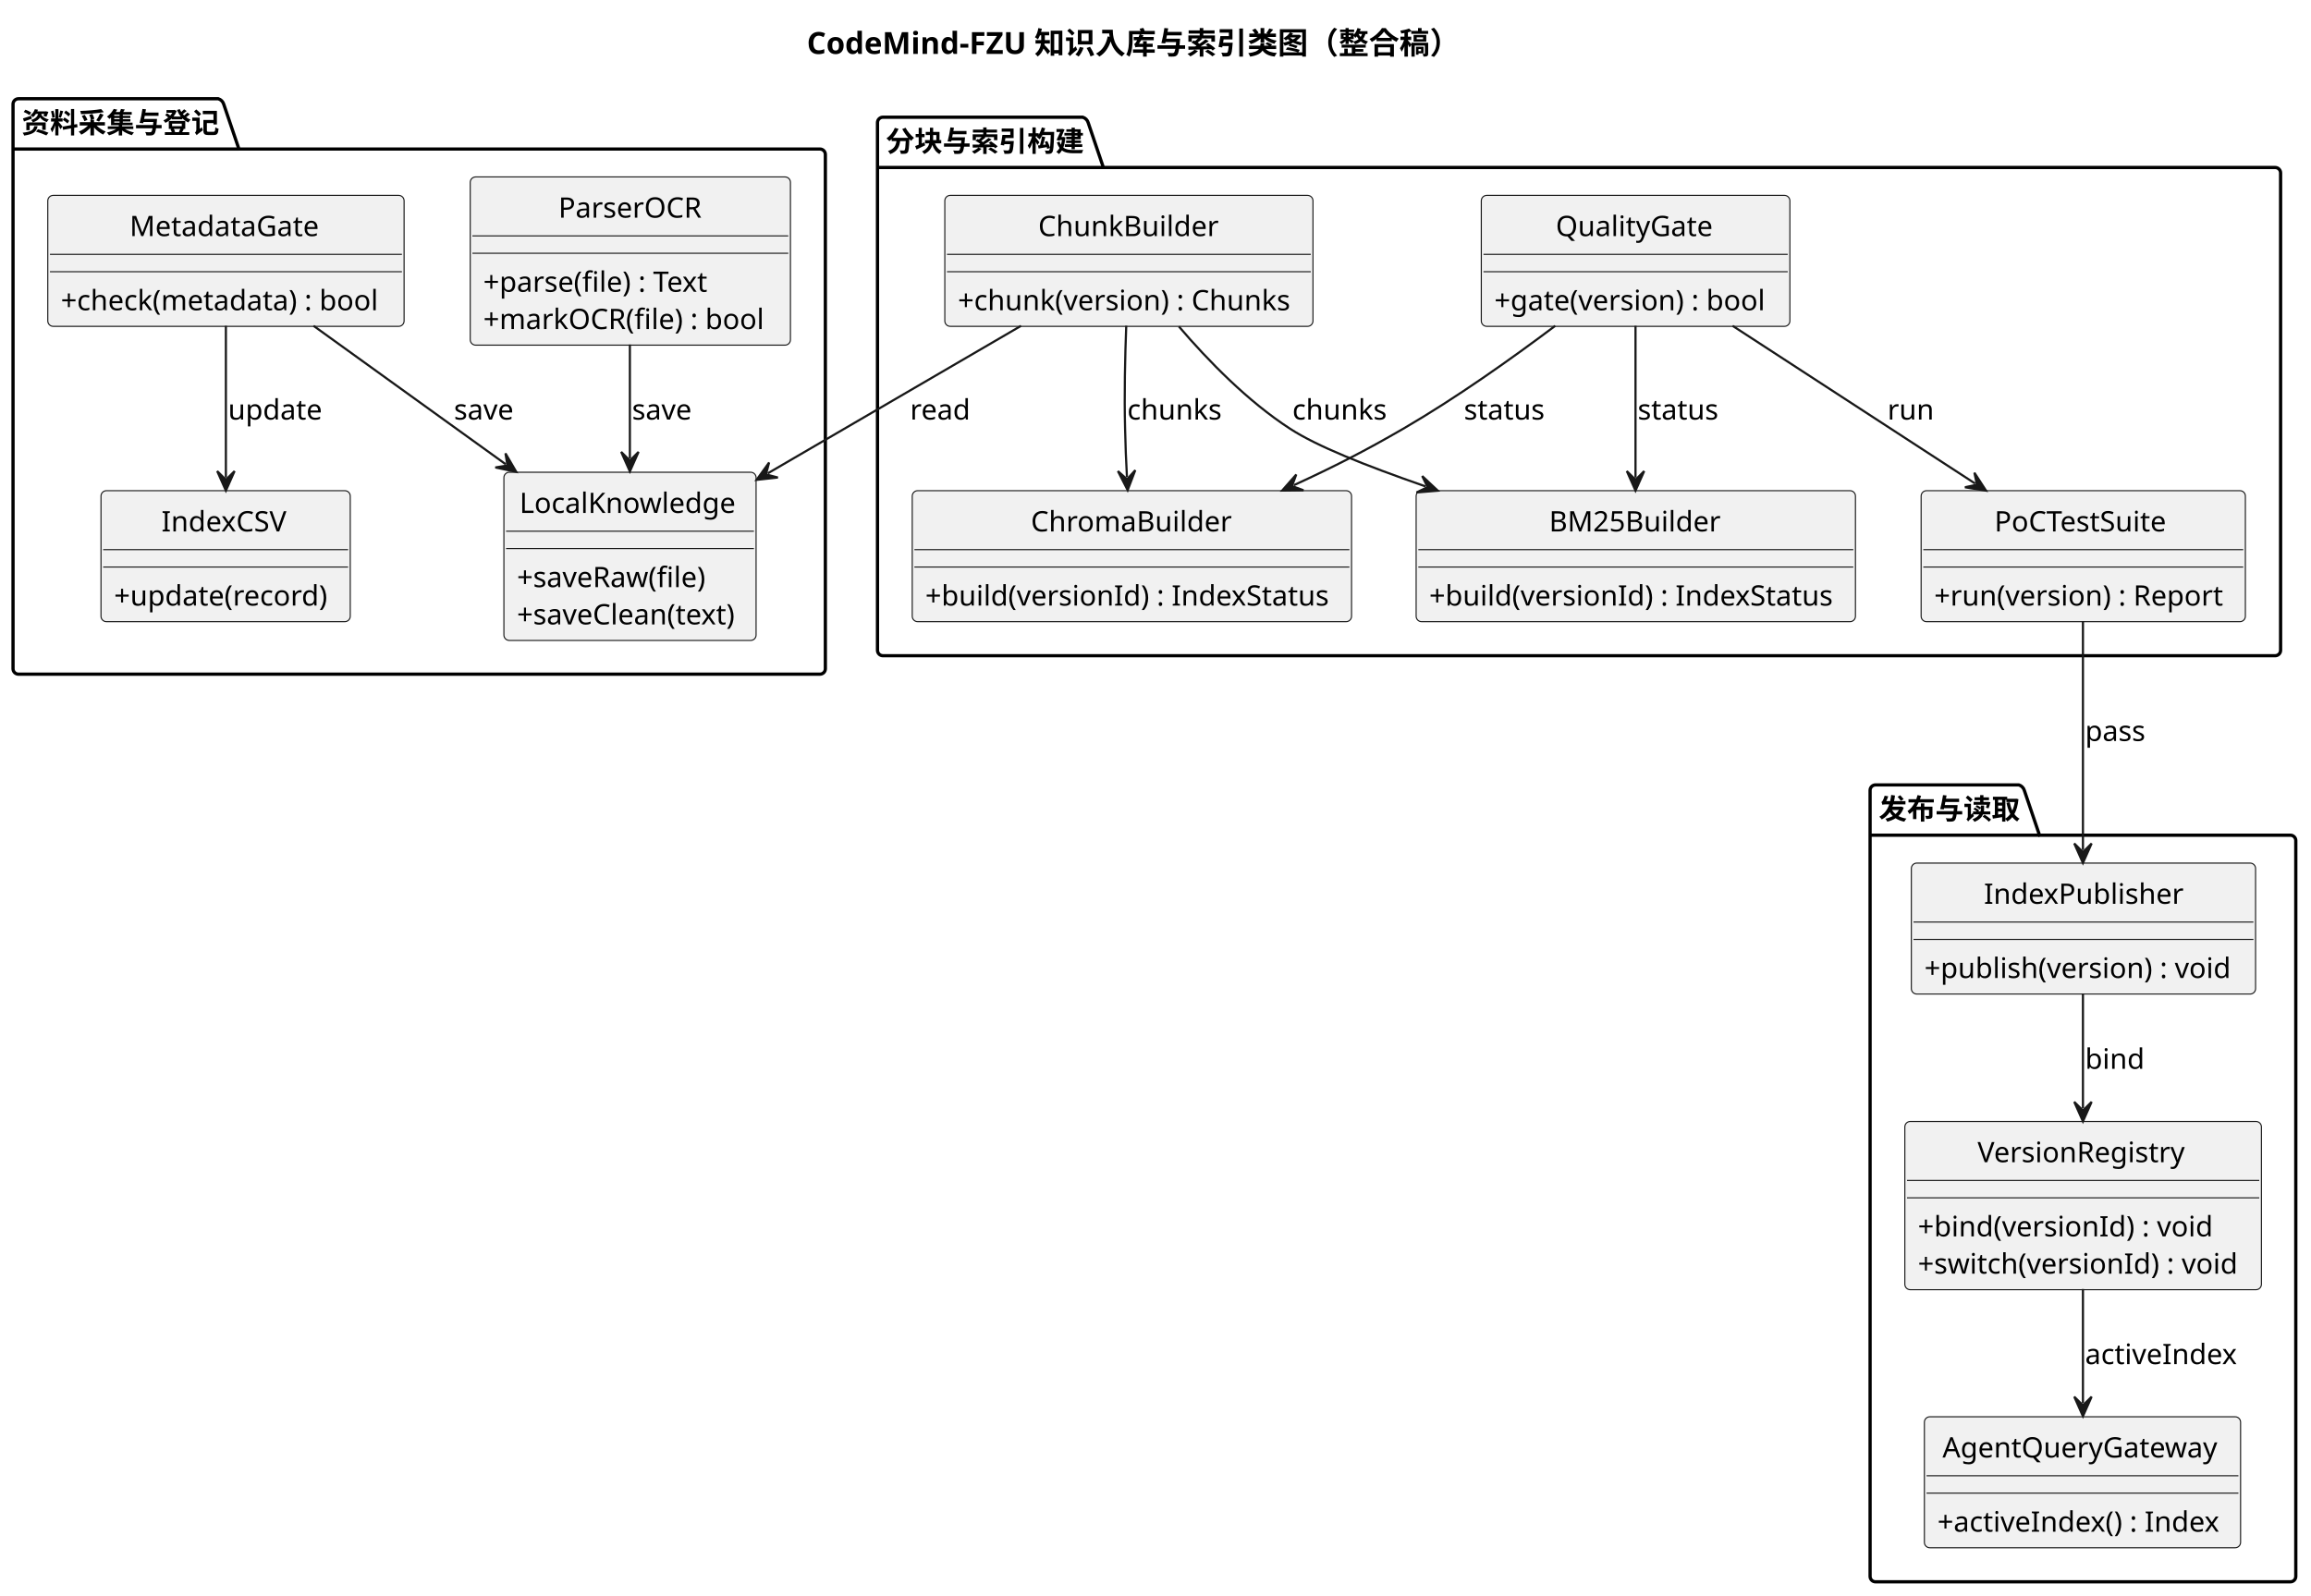
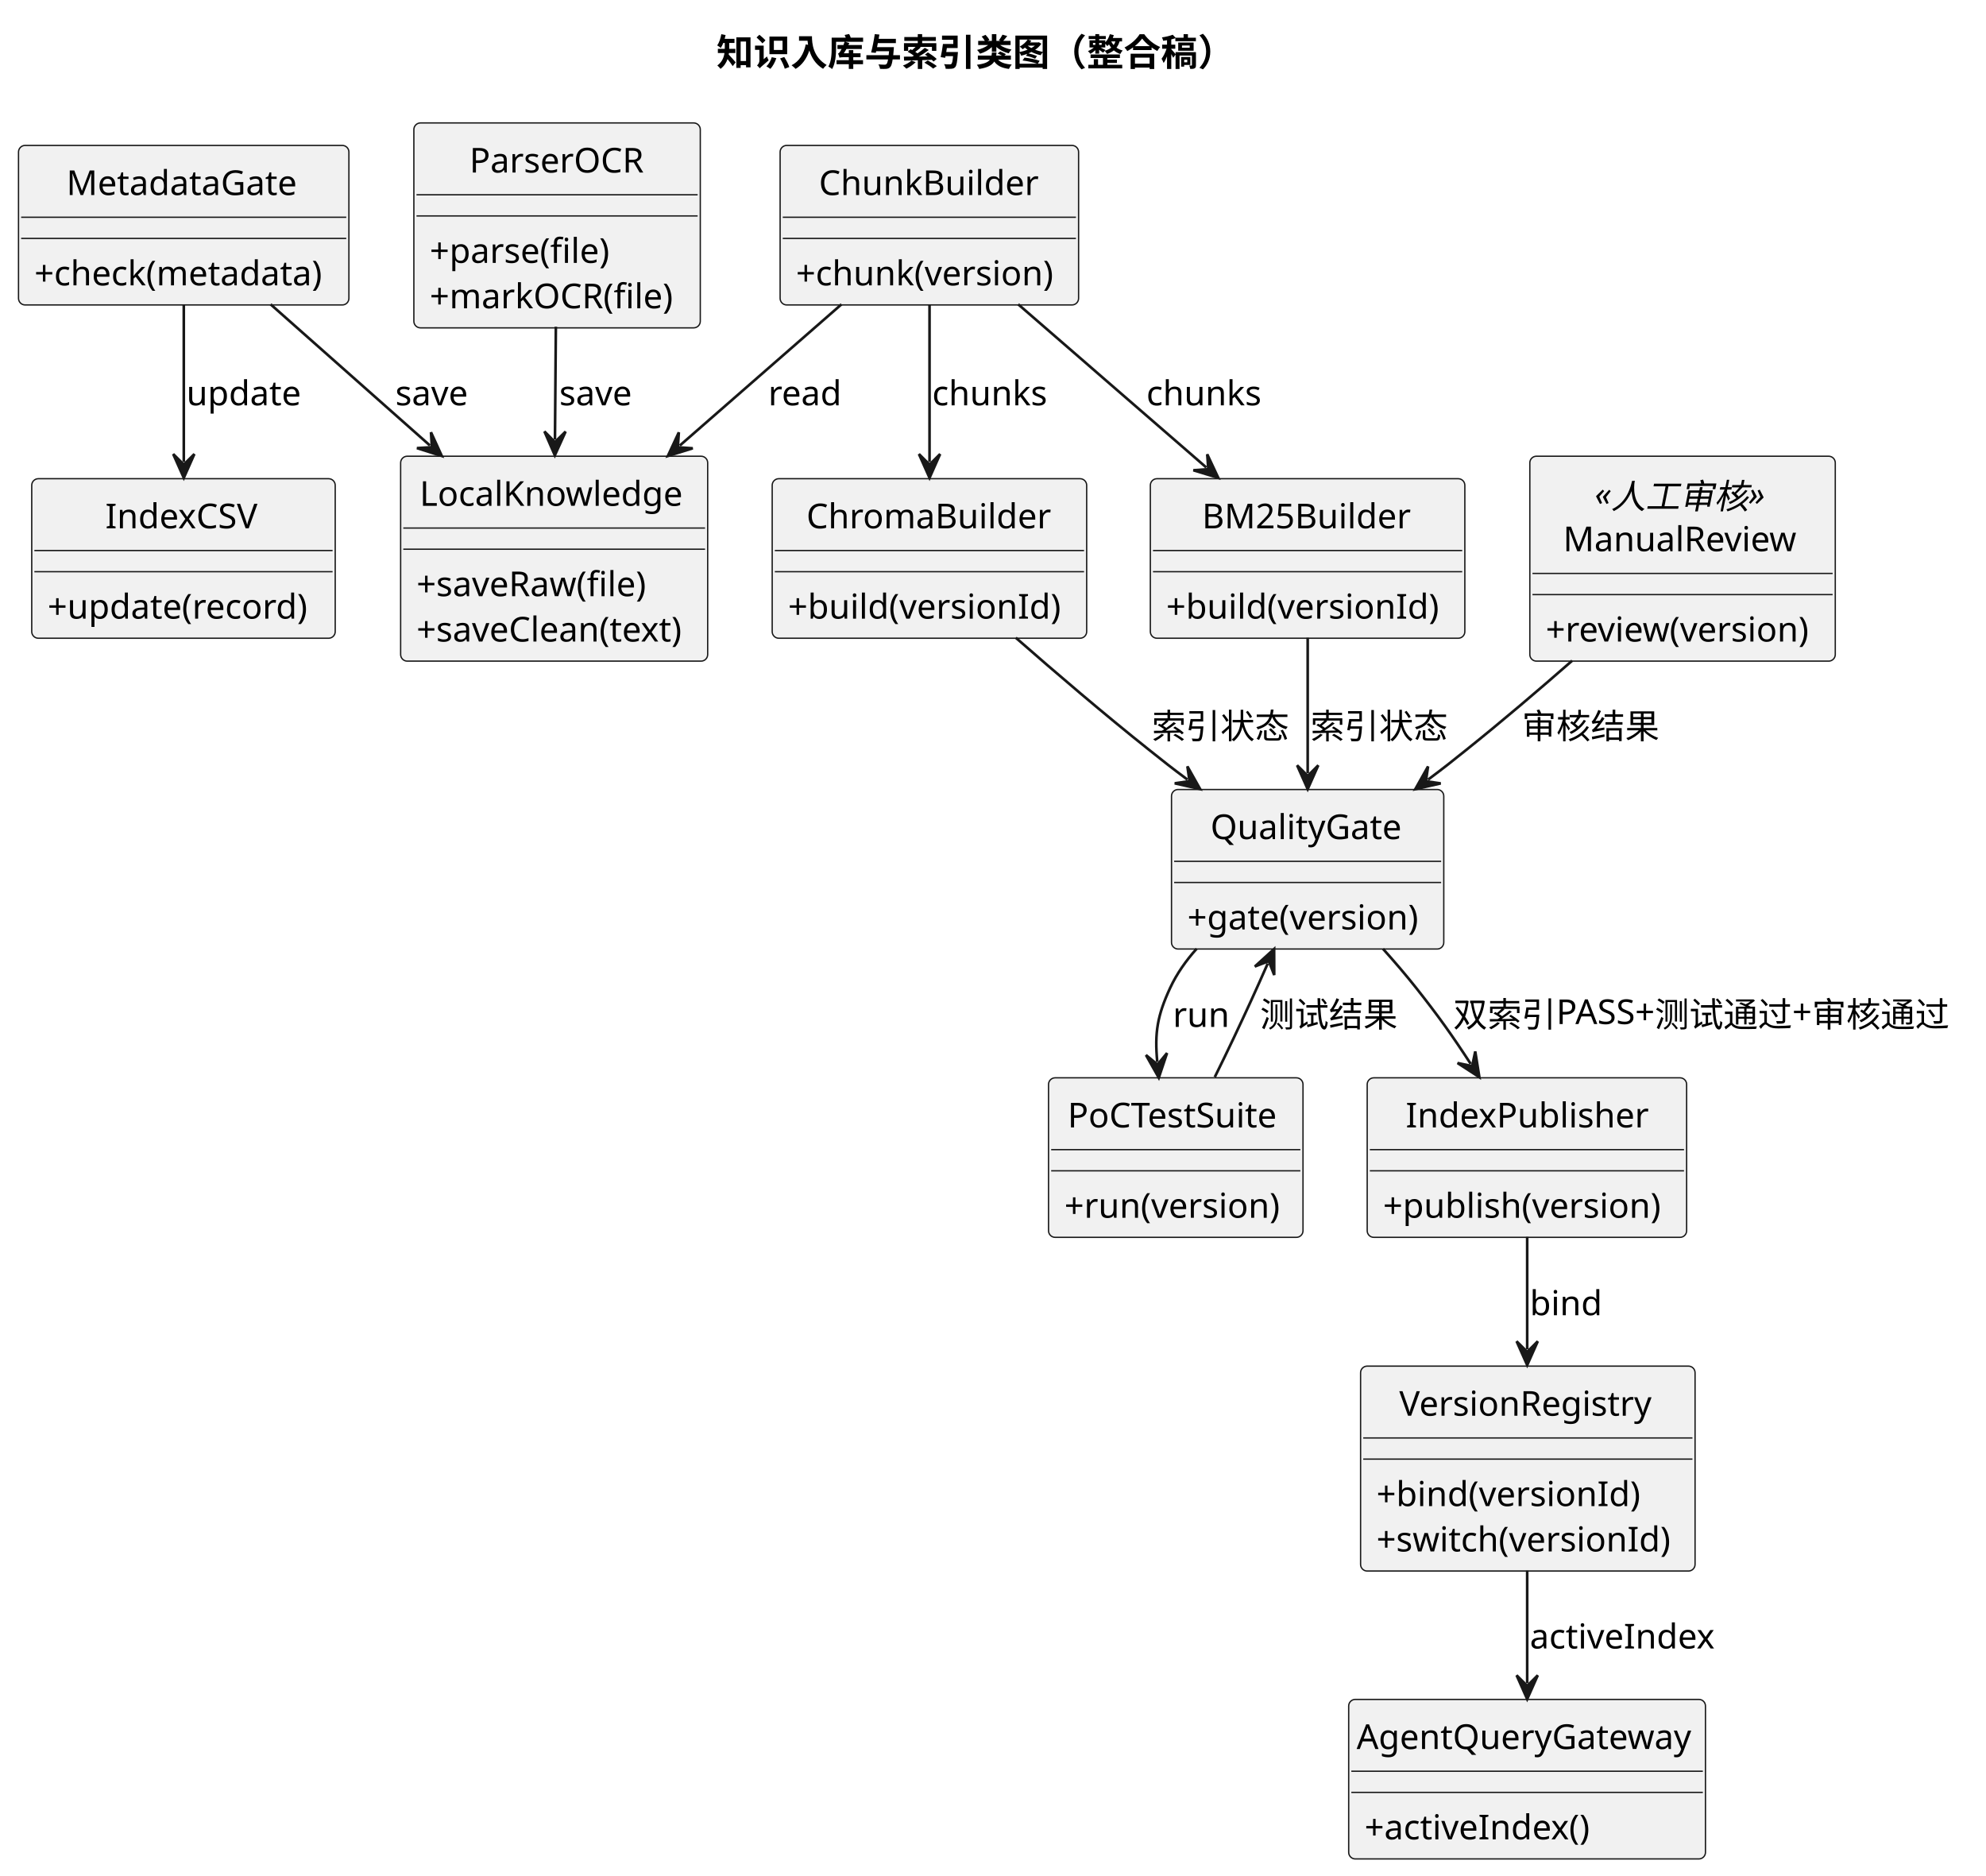
- <svg xmlns="http://www.w3.org/2000/svg" contentStyleType="text/css" height="735px" preserveAspectRatio="none" style="width:1064px;height:735px;background:#FFFFFF;" version="1.1" viewBox="0 0 1064 735" width="1064px" zoomAndPan="magnify">
+ <svg xmlns="http://www.w3.org/2000/svg" contentStyleType="text/css" height="709px" preserveAspectRatio="none" style="width:751px;height:709px;background:#FFFFFF;" version="1.1" viewBox="0 0 751 709" width="751px" zoomAndPan="magnify">
  <defs />
  <g>
-     <text fill="#000000" font-family="Microsoft YaHei" font-size="14" font-weight="bold" lengthAdjust="spacing" textLength="307.063" x="371.468" y="24.814">CodeMind-FZU 知识入库与索引类图（整合稿）</text>
-     <g id="cluster_资料采集与登记">
-       <path d="M8.5,45.477 L100.5,45.477 A3.75,3.75 0 0 1 103,47.977 L110,68.635 L377.5,68.635 A2.5,2.5 0 0 1 380,71.135 L380,307.978 A2.5,2.5 0 0 1 377.5,310.478 L8.5,310.478 A2.5,2.5 0 0 1 6,307.978 L6,47.977 A2.5,2.5 0 0 1 8.5,45.477 " fill="none" style="stroke:#000000;stroke-width:1.5;" />
-       <line style="stroke:#000000;stroke-width:1.5;" x1="6" x2="110" y1="68.635" y2="68.635" />
-       <text fill="#000000" font-family="Microsoft YaHei" font-size="13" font-weight="bold" lengthAdjust="spacing" textLength="91" x="10" y="61.233">资料采集与登记</text>
-     </g>
-     <g id="cluster_分块与索引构建">
-       <path d="M406.5,53.977 L498.5,53.977 A3.75,3.75 0 0 1 501,56.477 L508,77.135 L1047.5,77.135 A2.5,2.5 0 0 1 1050,79.635 L1050,299.478 A2.5,2.5 0 0 1 1047.5,301.978 L406.5,301.978 A2.5,2.5 0 0 1 404,299.478 L404,56.477 A2.5,2.5 0 0 1 406.5,53.977 " fill="none" style="stroke:#000000;stroke-width:1.5;" />
-       <line style="stroke:#000000;stroke-width:1.5;" x1="404" x2="508" y1="77.135" y2="77.135" />
-       <text fill="#000000" font-family="Microsoft YaHei" font-size="13" font-weight="bold" lengthAdjust="spacing" textLength="91" x="408" y="69.733">分块与索引构建</text>
-     </g>
-     <g id="cluster_发布与读取">
-       <path d="M863.5,361.478 L929.5,361.478 A3.75,3.75 0 0 1 932,363.978 L939,384.635 L1054.5,384.635 A2.5,2.5 0 0 1 1057,387.135 L1057,725.977 A2.5,2.5 0 0 1 1054.5,728.477 L863.5,728.477 A2.5,2.5 0 0 1 861,725.977 L861,363.978 A2.5,2.5 0 0 1 863.5,361.478 " fill="none" style="stroke:#000000;stroke-width:1.5;" />
-       <line style="stroke:#000000;stroke-width:1.5;" x1="861" x2="939" y1="384.635" y2="384.635" />
-       <text fill="#000000" font-family="Microsoft YaHei" font-size="13" font-weight="bold" lengthAdjust="spacing" textLength="65" x="865" y="377.233">发布与读取</text>
-     </g>
+     <text fill="#000000" font-family="Microsoft YaHei" font-size="14" font-weight="bold" lengthAdjust="spacing" textLength="196" x="270.945" y="24.814">知识入库与索引类图（整合稿）</text>
    <g id="elem_MetadataGate">
-       <rect codeLine="10" fill="#F1F1F1" height="60.315" id="MetadataGate" rx="2.5" ry="2.5" style="stroke:#181818;stroke-width:0.5;" width="164.052" x="22" y="89.978" />
-       <text fill="#000000" font-family="Microsoft YaHei" font-size="13" lengthAdjust="spacing" textLength="88.709" x="59.672" y="108.733">MetadataGate</text>
-       <line style="stroke:#181818;stroke-width:0.5;" x1="23" x2="185.052" y1="117.135" y2="117.135" />
-       <line style="stroke:#181818;stroke-width:0.5;" x1="23" x2="185.052" y1="125.135" y2="125.135" />
-       <text fill="#000000" font-family="Microsoft YaHei" font-size="13" lengthAdjust="spacing" textLength="152.052" x="28" y="142.891">+check(metadata) : bool</text>
+       <rect codeLine="9" fill="#F1F1F1" height="60.315" id="MetadataGate" rx="2.5" ry="2.5" style="stroke:#181818;stroke-width:0.5;" width="124.938" x="7" y="54.977" />
+       <text fill="#000000" font-family="Microsoft YaHei" font-size="13" lengthAdjust="spacing" textLength="88.709" x="25.114" y="73.733">MetadataGate</text>
+       <line style="stroke:#181818;stroke-width:0.5;" x1="8" x2="130.938" y1="82.135" y2="82.135" />
+       <line style="stroke:#181818;stroke-width:0.5;" x1="8" x2="130.938" y1="90.135" y2="90.135" />
+       <text fill="#000000" font-family="Microsoft YaHei" font-size="13" lengthAdjust="spacing" textLength="112.938" x="13" y="107.891">+check(metadata)</text>
    </g>
    <g id="elem_ParserOCR">
-       <rect codeLine="13" fill="#F1F1F1" height="77.473" id="ParserOCR" rx="2.5" ry="2.5" style="stroke:#181818;stroke-width:0.5;" width="147.427" x="216.5" y="81.478" />
-       <text fill="#000000" font-family="Microsoft YaHei" font-size="13" lengthAdjust="spacing" textLength="66.238" x="257.095" y="100.233">ParserOCR</text>
-       <line style="stroke:#181818;stroke-width:0.5;" x1="217.5" x2="362.927" y1="108.635" y2="108.635" />
-       <line style="stroke:#181818;stroke-width:0.5;" x1="217.5" x2="362.927" y1="116.635" y2="116.635" />
-       <text fill="#000000" font-family="Microsoft YaHei" font-size="13" lengthAdjust="spacing" textLength="108.056" x="222.5" y="134.391">+parse(file) : Text</text>
-       <text fill="#000000" font-family="Microsoft YaHei" font-size="13" lengthAdjust="spacing" textLength="135.427" x="222.5" y="151.548">+markOCR(file) : bool</text>
+       <rect codeLine="12" fill="#F1F1F1" height="77.473" id="ParserOCR" rx="2.5" ry="2.5" style="stroke:#181818;stroke-width:0.5;" width="108.313" x="156.5" y="46.477" />
+       <text fill="#000000" font-family="Microsoft YaHei" font-size="13" lengthAdjust="spacing" textLength="66.238" x="177.538" y="65.233">ParserOCR</text>
+       <line style="stroke:#181818;stroke-width:0.5;" x1="157.5" x2="263.813" y1="73.635" y2="73.635" />
+       <line style="stroke:#181818;stroke-width:0.5;" x1="157.5" x2="263.813" y1="81.635" y2="81.635" />
+       <text fill="#000000" font-family="Microsoft YaHei" font-size="13" lengthAdjust="spacing" textLength="70.973" x="162.5" y="99.391">+parse(file)</text>
+       <text fill="#000000" font-family="Microsoft YaHei" font-size="13" lengthAdjust="spacing" textLength="96.313" x="162.5" y="116.548">+markOCR(file)</text>
    </g>
    <g id="elem_LocalKnowledge">
-       <rect codeLine="17" fill="#F1F1F1" height="77.473" id="LocalKnowledge" rx="2.5" ry="2.5" style="stroke:#181818;stroke-width:0.5;" width="116.108" x="232" y="217.477" />
-       <text fill="#000000" font-family="Microsoft YaHei" font-size="13" lengthAdjust="spacing" textLength="101.734" x="239.187" y="236.233">LocalKnowledge</text>
-       <line style="stroke:#181818;stroke-width:0.5;" x1="233" x2="347.108" y1="244.635" y2="244.635" />
-       <line style="stroke:#181818;stroke-width:0.5;" x1="233" x2="347.108" y1="252.635" y2="252.635" />
-       <text fill="#000000" font-family="Microsoft YaHei" font-size="13" lengthAdjust="spacing" textLength="90.467" x="238" y="270.391">+saveRaw(file)</text>
-       <text fill="#000000" font-family="Microsoft YaHei" font-size="13" lengthAdjust="spacing" textLength="104.108" x="238" y="287.548">+saveClean(text)</text>
+       <rect codeLine="16" fill="#F1F1F1" height="77.473" id="LocalKnowledge" rx="2.5" ry="2.5" style="stroke:#181818;stroke-width:0.5;" width="116.108" x="151.5" y="172.477" />
+       <text fill="#000000" font-family="Microsoft YaHei" font-size="13" lengthAdjust="spacing" textLength="101.734" x="158.687" y="191.233">LocalKnowledge</text>
+       <line style="stroke:#181818;stroke-width:0.5;" x1="152.5" x2="266.608" y1="199.635" y2="199.635" />
+       <line style="stroke:#181818;stroke-width:0.5;" x1="152.5" x2="266.608" y1="207.635" y2="207.635" />
+       <text fill="#000000" font-family="Microsoft YaHei" font-size="13" lengthAdjust="spacing" textLength="90.467" x="157.5" y="225.391">+saveRaw(file)</text>
+       <text fill="#000000" font-family="Microsoft YaHei" font-size="13" lengthAdjust="spacing" textLength="104.108" x="157.5" y="242.548">+saveClean(text)</text>
    </g>
    <g id="elem_IndexCSV">
-       <rect codeLine="21" fill="#F1F1F1" height="60.315" id="IndexCSV" rx="2.5" ry="2.5" style="stroke:#181818;stroke-width:0.5;" width="114.762" x="46.5" y="225.977" />
-       <text fill="#000000" font-family="Microsoft YaHei" font-size="13" lengthAdjust="spacing" textLength="59.103" x="74.33" y="244.733">IndexCSV</text>
-       <line style="stroke:#181818;stroke-width:0.5;" x1="47.5" x2="160.262" y1="253.135" y2="253.135" />
-       <line style="stroke:#181818;stroke-width:0.5;" x1="47.5" x2="160.262" y1="261.135" y2="261.135" />
-       <text fill="#000000" font-family="Microsoft YaHei" font-size="13" lengthAdjust="spacing" textLength="102.762" x="52.5" y="278.891">+update(record)</text>
+       <rect codeLine="20" fill="#F1F1F1" height="60.315" id="IndexCSV" rx="2.5" ry="2.5" style="stroke:#181818;stroke-width:0.5;" width="114.762" x="12" y="180.977" />
+       <text fill="#000000" font-family="Microsoft YaHei" font-size="13" lengthAdjust="spacing" textLength="59.103" x="39.83" y="199.733">IndexCSV</text>
+       <line style="stroke:#181818;stroke-width:0.5;" x1="13" x2="125.762" y1="208.135" y2="208.135" />
+       <line style="stroke:#181818;stroke-width:0.5;" x1="13" x2="125.762" y1="216.135" y2="216.135" />
+       <text fill="#000000" font-family="Microsoft YaHei" font-size="13" lengthAdjust="spacing" textLength="102.762" x="18" y="233.891">+update(record)</text>
    </g>
    <g id="elem_ChunkBuilder">
-       <rect codeLine="27" fill="#F1F1F1" height="60.315" id="ChunkBuilder" rx="2.5" ry="2.5" style="stroke:#181818;stroke-width:0.5;" width="169.504" x="435" y="89.978" />
-       <text fill="#000000" font-family="Microsoft YaHei" font-size="13" lengthAdjust="spacing" textLength="83.541" x="477.981" y="108.733">ChunkBuilder</text>
-       <line style="stroke:#181818;stroke-width:0.5;" x1="436" x2="603.504" y1="117.135" y2="117.135" />
-       <line style="stroke:#181818;stroke-width:0.5;" x1="436" x2="603.504" y1="125.135" y2="125.135" />
-       <text fill="#000000" font-family="Microsoft YaHei" font-size="13" lengthAdjust="spacing" textLength="157.504" x="441" y="142.891">+chunk(version) : Chunks</text>
+       <rect codeLine="23" fill="#F1F1F1" height="60.315" id="ChunkBuilder" rx="2.5" ry="2.5" style="stroke:#181818;stroke-width:0.5;" width="112.864" x="295" y="54.977" />
+       <text fill="#000000" font-family="Microsoft YaHei" font-size="13" lengthAdjust="spacing" textLength="83.541" x="309.661" y="73.733">ChunkBuilder</text>
+       <line style="stroke:#181818;stroke-width:0.5;" x1="296" x2="406.864" y1="82.135" y2="82.135" />
+       <line style="stroke:#181818;stroke-width:0.5;" x1="296" x2="406.864" y1="90.135" y2="90.135" />
+       <text fill="#000000" font-family="Microsoft YaHei" font-size="13" lengthAdjust="spacing" textLength="100.864" x="301" y="107.891">+chunk(version)</text>
    </g>
    <g id="elem_ChromaBuilder">
-       <rect codeLine="30" fill="#F1F1F1" height="60.315" id="ChromaBuilder" rx="2.5" ry="2.5" style="stroke:#181818;stroke-width:0.5;" width="202.265" x="420" y="225.977" />
-       <text fill="#000000" font-family="Microsoft YaHei" font-size="13" lengthAdjust="spacing" textLength="93.038" x="474.613" y="244.733">ChromaBuilder</text>
-       <line style="stroke:#181818;stroke-width:0.5;" x1="421" x2="621.265" y1="253.135" y2="253.135" />
-       <line style="stroke:#181818;stroke-width:0.5;" x1="421" x2="621.265" y1="261.135" y2="261.135" />
-       <text fill="#000000" font-family="Microsoft YaHei" font-size="13" lengthAdjust="spacing" textLength="190.265" x="426" y="278.891">+build(versionId) : IndexStatus</text>
+       <rect codeLine="26" fill="#F1F1F1" height="60.315" id="ChromaBuilder" rx="2.5" ry="2.5" style="stroke:#181818;stroke-width:0.5;" width="118.926" x="292" y="180.977" />
+       <text fill="#000000" font-family="Microsoft YaHei" font-size="13" lengthAdjust="spacing" textLength="93.038" x="304.944" y="199.733">ChromaBuilder</text>
+       <line style="stroke:#181818;stroke-width:0.5;" x1="293" x2="409.926" y1="208.135" y2="208.135" />
+       <line style="stroke:#181818;stroke-width:0.5;" x1="293" x2="409.926" y1="216.135" y2="216.135" />
+       <text fill="#000000" font-family="Microsoft YaHei" font-size="13" lengthAdjust="spacing" textLength="106.926" x="298" y="233.891">+build(versionId)</text>
    </g>
    <g id="elem_BM25Builder">
-       <rect codeLine="33" fill="#F1F1F1" height="60.315" id="BM25Builder" rx="2.5" ry="2.5" style="stroke:#181818;stroke-width:0.5;" width="202.265" x="652" y="225.977" />
-       <text fill="#000000" font-family="Microsoft YaHei" font-size="13" lengthAdjust="spacing" textLength="79.847" x="713.209" y="244.733">BM25Builder</text>
-       <line style="stroke:#181818;stroke-width:0.5;" x1="653" x2="853.265" y1="253.135" y2="253.135" />
-       <line style="stroke:#181818;stroke-width:0.5;" x1="653" x2="853.265" y1="261.135" y2="261.135" />
-       <text fill="#000000" font-family="Microsoft YaHei" font-size="13" lengthAdjust="spacing" textLength="190.265" x="658" y="278.891">+build(versionId) : IndexStatus</text>
+       <rect codeLine="29" fill="#F1F1F1" height="60.315" id="BM25Builder" rx="2.5" ry="2.5" style="stroke:#181818;stroke-width:0.5;" width="118.926" x="435" y="180.977" />
+       <text fill="#000000" font-family="Microsoft YaHei" font-size="13" lengthAdjust="spacing" textLength="79.847" x="454.54" y="199.733">BM25Builder</text>
+       <line style="stroke:#181818;stroke-width:0.5;" x1="436" x2="552.926" y1="208.135" y2="208.135" />
+       <line style="stroke:#181818;stroke-width:0.5;" x1="436" x2="552.926" y1="216.135" y2="216.135" />
+       <text fill="#000000" font-family="Microsoft YaHei" font-size="13" lengthAdjust="spacing" textLength="106.926" x="441" y="233.891">+build(versionId)</text>
    </g>
    <g id="elem_QualityGate">
-       <rect codeLine="36" fill="#F1F1F1" height="60.315" id="QualityGate" rx="2.5" ry="2.5" style="stroke:#181818;stroke-width:0.5;" width="142.076" x="682" y="89.978" />
-       <text fill="#000000" font-family="Microsoft YaHei" font-size="13" lengthAdjust="spacing" textLength="73.506" x="716.285" y="108.733">QualityGate</text>
-       <line style="stroke:#181818;stroke-width:0.5;" x1="683" x2="823.076" y1="117.135" y2="117.135" />
-       <line style="stroke:#181818;stroke-width:0.5;" x1="683" x2="823.076" y1="125.135" y2="125.135" />
-       <text fill="#000000" font-family="Microsoft YaHei" font-size="13" lengthAdjust="spacing" textLength="130.076" x="688" y="142.891">+gate(version) : bool</text>
+       <rect codeLine="32" fill="#F1F1F1" height="60.315" id="QualityGate" rx="2.5" ry="2.5" style="stroke:#181818;stroke-width:0.5;" width="102.962" x="443" y="298.478" />
+       <text fill="#000000" font-family="Microsoft YaHei" font-size="13" lengthAdjust="spacing" textLength="73.506" x="457.728" y="317.233">QualityGate</text>
+       <line style="stroke:#181818;stroke-width:0.5;" x1="444" x2="544.962" y1="325.635" y2="325.635" />
+       <line style="stroke:#181818;stroke-width:0.5;" x1="444" x2="544.962" y1="333.635" y2="333.635" />
+       <text fill="#000000" font-family="Microsoft YaHei" font-size="13" lengthAdjust="spacing" textLength="90.962" x="449" y="351.391">+gate(version)</text>
    </g>
    <g id="elem_PoCTestSuite">
-       <rect codeLine="39" fill="#F1F1F1" height="60.315" id="PoCTestSuite" rx="2.5" ry="2.5" style="stroke:#181818;stroke-width:0.5;" width="149.287" x="884.5" y="225.977" />
-       <text fill="#000000" font-family="Microsoft YaHei" font-size="13" lengthAdjust="spacing" textLength="81.796" x="918.246" y="244.733">PoCTestSuite</text>
-       <line style="stroke:#181818;stroke-width:0.5;" x1="885.5" x2="1032.787" y1="253.135" y2="253.135" />
-       <line style="stroke:#181818;stroke-width:0.5;" x1="885.5" x2="1032.787" y1="261.135" y2="261.135" />
-       <text fill="#000000" font-family="Microsoft YaHei" font-size="13" lengthAdjust="spacing" textLength="137.287" x="890.5" y="278.891">+run(version) : Report</text>
+       <rect codeLine="35" fill="#F1F1F1" height="60.315" id="PoCTestSuite" rx="2.5" ry="2.5" style="stroke:#181818;stroke-width:0.5;" width="96.227" x="396.5" y="407.478" />
+       <text fill="#000000" font-family="Microsoft YaHei" font-size="13" lengthAdjust="spacing" textLength="81.796" x="403.716" y="426.233">PoCTestSuite</text>
+       <line style="stroke:#181818;stroke-width:0.5;" x1="397.5" x2="491.727" y1="434.635" y2="434.635" />
+       <line style="stroke:#181818;stroke-width:0.5;" x1="397.5" x2="491.727" y1="442.635" y2="442.635" />
+       <text fill="#000000" font-family="Microsoft YaHei" font-size="13" lengthAdjust="spacing" textLength="84.227" x="402.5" y="460.391">+run(version)</text>
+     </g>
+     <g id="elem_ManualReview">
+       <rect codeLine="38" fill="#F1F1F1" height="77.473" id="ManualReview" rx="2.5" ry="2.5" style="stroke:#181818;stroke-width:0.5;" width="115.505" x="578.5" y="172.477" />
+       <text fill="#000000" font-family="Microsoft YaHei" font-size="13" font-style="italic" lengthAdjust="spacing" textLength="66.447" x="603.029" y="191.233">«人工审核»</text>
+       <text fill="#000000" font-family="Microsoft YaHei" font-size="13" lengthAdjust="spacing" textLength="90.34" x="591.082" y="208.391">ManualReview</text>
+       <line style="stroke:#181818;stroke-width:0.5;" x1="579.5" x2="693.005" y1="216.793" y2="216.793" />
+       <line style="stroke:#181818;stroke-width:0.5;" x1="579.5" x2="693.005" y1="224.793" y2="224.793" />
+       <text fill="#000000" font-family="Microsoft YaHei" font-size="13" lengthAdjust="spacing" textLength="103.505" x="584.5" y="242.548">+review(version)</text>
    </g>
    <g id="elem_IndexPublisher">
-       <rect codeLine="45" fill="#F1F1F1" height="60.315" id="IndexPublisher" rx="2.5" ry="2.5" style="stroke:#181818;stroke-width:0.5;" width="158.485" x="880" y="397.478" />
-       <text fill="#000000" font-family="Microsoft YaHei" font-size="13" lengthAdjust="spacing" textLength="91.66" x="913.412" y="416.233">IndexPublisher</text>
-       <line style="stroke:#181818;stroke-width:0.5;" x1="881" x2="1037.485" y1="424.635" y2="424.635" />
-       <line style="stroke:#181818;stroke-width:0.5;" x1="881" x2="1037.485" y1="432.635" y2="432.635" />
-       <text fill="#000000" font-family="Microsoft YaHei" font-size="13" lengthAdjust="spacing" textLength="146.485" x="886" y="450.391">+publish(version) : void</text>
+       <rect codeLine="41" fill="#F1F1F1" height="60.315" id="IndexPublisher" rx="2.5" ry="2.5" style="stroke:#181818;stroke-width:0.5;" width="120.799" x="517" y="407.478" />
+       <text fill="#000000" font-family="Microsoft YaHei" font-size="13" lengthAdjust="spacing" textLength="91.66" x="531.569" y="426.233">IndexPublisher</text>
+       <line style="stroke:#181818;stroke-width:0.5;" x1="518" x2="636.799" y1="434.635" y2="434.635" />
+       <line style="stroke:#181818;stroke-width:0.5;" x1="518" x2="636.799" y1="442.635" y2="442.635" />
+       <text fill="#000000" font-family="Microsoft YaHei" font-size="13" lengthAdjust="spacing" textLength="108.799" x="523" y="460.391">+publish(version)</text>
    </g>
    <g id="elem_VersionRegistry">
-       <rect codeLine="48" fill="#F1F1F1" height="77.473" id="VersionRegistry" rx="2.5" ry="2.5" style="stroke:#181818;stroke-width:0.5;" width="164.172" x="877" y="516.477" />
-       <text fill="#000000" font-family="Microsoft YaHei" font-size="13" lengthAdjust="spacing" textLength="97.227" x="910.473" y="535.233">VersionRegistry</text>
-       <line style="stroke:#181818;stroke-width:0.5;" x1="878" x2="1040.172" y1="543.635" y2="543.635" />
-       <line style="stroke:#181818;stroke-width:0.5;" x1="878" x2="1040.172" y1="551.635" y2="551.635" />
-       <text fill="#000000" font-family="Microsoft YaHei" font-size="13" lengthAdjust="spacing" textLength="141.153" x="883" y="569.391">+bind(versionId) : void</text>
-       <text fill="#000000" font-family="Microsoft YaHei" font-size="13" lengthAdjust="spacing" textLength="152.172" x="883" y="586.548">+switch(versionId) : void</text>
+       <rect codeLine="44" fill="#F1F1F1" height="77.473" id="VersionRegistry" rx="2.5" ry="2.5" style="stroke:#181818;stroke-width:0.5;" width="126.486" x="514.5" y="516.477" />
+       <text fill="#000000" font-family="Microsoft YaHei" font-size="13" lengthAdjust="spacing" textLength="97.227" x="529.13" y="535.233">VersionRegistry</text>
+       <line style="stroke:#181818;stroke-width:0.5;" x1="515.5" x2="639.986" y1="543.635" y2="543.635" />
+       <line style="stroke:#181818;stroke-width:0.5;" x1="515.5" x2="639.986" y1="551.635" y2="551.635" />
+       <text fill="#000000" font-family="Microsoft YaHei" font-size="13" lengthAdjust="spacing" textLength="103.467" x="520.5" y="569.391">+bind(versionId)</text>
+       <text fill="#000000" font-family="Microsoft YaHei" font-size="13" lengthAdjust="spacing" textLength="114.486" x="520.5" y="586.548">+switch(versionId)</text>
    </g>
    <g id="elem_AgentQueryGateway">
-       <rect codeLine="52" fill="#F1F1F1" height="60.315" id="AgentQueryGateway" rx="2.5" ry="2.5" style="stroke:#181818;stroke-width:0.5;" width="145.58" x="886" y="652.477" />
-       <text fill="#000000" font-family="Microsoft YaHei" font-size="13" lengthAdjust="spacing" textLength="128.921" x="894.33" y="671.233">AgentQueryGateway</text>
-       <line style="stroke:#181818;stroke-width:0.5;" x1="887" x2="1030.58" y1="679.635" y2="679.635" />
-       <line style="stroke:#181818;stroke-width:0.5;" x1="887" x2="1030.58" y1="687.635" y2="687.635" />
-       <text fill="#000000" font-family="Microsoft YaHei" font-size="13" lengthAdjust="spacing" textLength="133.58" x="892" y="705.391">+activeIndex() : Index</text>
+       <rect codeLine="48" fill="#F1F1F1" height="60.315" id="AgentQueryGateway" rx="2.5" ry="2.5" style="stroke:#181818;stroke-width:0.5;" width="134.921" x="510" y="642.477" />
+       <text fill="#000000" font-family="Microsoft YaHei" font-size="13" lengthAdjust="spacing" textLength="128.921" x="513" y="661.233">AgentQueryGateway</text>
+       <line style="stroke:#181818;stroke-width:0.5;" x1="511" x2="643.921" y1="669.635" y2="669.635" />
+       <line style="stroke:#181818;stroke-width:0.5;" x1="511" x2="643.921" y1="677.635" y2="677.635" />
+       <text fill="#000000" font-family="Microsoft YaHei" font-size="13" lengthAdjust="spacing" textLength="88.645" x="516" y="695.391">+activeIndex()</text>
    </g>
    <g id="link_MetadataGate_LocalKnowledge">
-       <path codeLine="57" d="M144.36,150.058 C171.71,169.757 203.252,192.48 232.822,213.79 " fill="none" id="MetadataGate-to-LocalKnowledge" style="stroke:#181818;stroke-width:1.0;" />
-       <polygon fill="#181818" points="237.69,217.298,232.727,208.791,233.634,214.374,228.05,215.281,237.69,217.298" style="stroke:#181818;stroke-width:1.0;" />
-       <text fill="#000000" font-family="Microsoft YaHei" font-size="13" lengthAdjust="spacing" textLength="27.403" x="209" y="193.233">save</text>
+       <path codeLine="52" d="M102.32,115.047 C121.64,132.157 141.789,149.999 162.569,168.409 " fill="none" id="MetadataGate-to-LocalKnowledge" style="stroke:#181818;stroke-width:1.0;" />
+       <polygon fill="#181818" points="167.06,172.387,162.976,163.425,163.317,169.072,157.671,169.413,167.06,172.387" style="stroke:#181818;stroke-width:1.0;" />
+       <text fill="#000000" font-family="Microsoft YaHei" font-size="13" lengthAdjust="spacing" textLength="27.403" x="149.5" y="153.233">save</text>
    </g>
    <g id="link_ParserOCR_LocalKnowledge">
-       <path codeLine="58" d="M290,158.657 C290,176.928 290,192.817 290,211.118 " fill="none" id="ParserOCR-to-LocalKnowledge" style="stroke:#181818;stroke-width:1.0;" />
-       <polygon fill="#181818" points="290,217.118,294,208.118,290,212.118,286,208.118,290,217.118" style="stroke:#181818;stroke-width:1.0;" />
-       <text fill="#000000" font-family="Microsoft YaHei" font-size="13" lengthAdjust="spacing" textLength="27.403" x="291" y="193.233">save</text>
+       <path codeLine="53" d="M210.2,123.517 C210.07,138.917 209.977,150.708 209.857,166.138 " fill="none" id="ParserOCR-to-LocalKnowledge" style="stroke:#181818;stroke-width:1.0;" />
+       <polygon fill="#181818" points="209.81,172.137,213.88,163.169,209.849,167.138,205.88,163.107,209.81,172.137" style="stroke:#181818;stroke-width:1.0;" />
+       <text fill="#000000" font-family="Microsoft YaHei" font-size="13" lengthAdjust="spacing" textLength="27.403" x="211.5" y="153.233">save</text>
    </g>
    <g id="link_MetadataGate_IndexCSV">
-       <path codeLine="59" d="M104,150.058 C104,172.528 104,197.498 104,219.958 " fill="none" id="MetadataGate-to-IndexCSV" style="stroke:#181818;stroke-width:1.0;" />
-       <polygon fill="#181818" points="104,225.958,108,216.958,104,220.958,100,216.958,104,225.958" style="stroke:#181818;stroke-width:1.0;" />
-       <text fill="#000000" font-family="Microsoft YaHei" font-size="13" lengthAdjust="spacing" textLength="44.034" x="105" y="193.233">update</text>
+       <path codeLine="54" d="M69.5,115.047 C69.5,134.808 69.5,154.847 69.5,174.657 " fill="none" id="MetadataGate-to-IndexCSV" style="stroke:#181818;stroke-width:1.0;" />
+       <polygon fill="#181818" points="69.5,180.657,73.5,171.657,69.5,175.657,65.5,171.657,69.5,180.657" style="stroke:#181818;stroke-width:1.0;" />
+       <text fill="#000000" font-family="Microsoft YaHei" font-size="13" lengthAdjust="spacing" textLength="44.034" x="70.5" y="153.233">update</text>
    </g>
    <g id="link_ChunkBuilder_LocalKnowledge">
-       <path codeLine="60" d="M470.09,150.058 C434.29,170.917 391.114,196.067 353.524,217.967 " fill="none" id="ChunkBuilder-to-LocalKnowledge" style="stroke:#181818;stroke-width:1.0;" />
-       <polygon fill="#181818" points="348.34,220.988,358.13,219.913,352.66,218.47,354.103,213.001,348.34,220.988" style="stroke:#181818;stroke-width:1.0;" />
-       <text fill="#000000" font-family="Microsoft YaHei" font-size="13" lengthAdjust="spacing" textLength="27.841" x="419" y="193.233">read</text>
+       <path codeLine="55" d="M318.21,115.047 C298.62,132.157 278.149,150.031 257.069,168.441 " fill="none" id="ChunkBuilder-to-LocalKnowledge" style="stroke:#181818;stroke-width:1.0;" />
+       <polygon fill="#181818" points="252.55,172.387,261.96,169.48,256.316,169.099,256.698,163.455,252.55,172.387" style="stroke:#181818;stroke-width:1.0;" />
+       <text fill="#000000" font-family="Microsoft YaHei" font-size="13" lengthAdjust="spacing" textLength="27.841" x="290.5" y="153.233">read</text>
    </g>
    <g id="link_ChunkBuilder_ChromaBuilder">
-       <path codeLine="61" d="M518.53,150.037 C517.98,164.327 517.59,181.808 518,197.477 C518.24,206.667 518.366,210.696 518.856,219.746 " fill="none" id="ChunkBuilder-to-ChromaBuilder" style="stroke:#181818;stroke-width:1.0;" />
-       <polygon fill="#181818" points="519.18,225.738,522.688,216.534,518.91,220.745,514.699,216.967,519.18,225.738" style="stroke:#181818;stroke-width:1.0;" />
-       <text fill="#000000" font-family="Microsoft YaHei" font-size="13" lengthAdjust="spacing" textLength="43.64" x="519" y="193.233">chunks</text>
+       <path codeLine="56" d="M351.5,115.047 C351.5,134.808 351.5,154.847 351.5,174.657 " fill="none" id="ChunkBuilder-to-ChromaBuilder" style="stroke:#181818;stroke-width:1.0;" />
+       <polygon fill="#181818" points="351.5,180.657,355.5,171.657,351.5,175.657,347.5,171.657,351.5,180.657" style="stroke:#181818;stroke-width:1.0;" />
+       <text fill="#000000" font-family="Microsoft YaHei" font-size="13" lengthAdjust="spacing" textLength="43.64" x="352.5" y="153.233">chunks</text>
    </g>
    <g id="link_ChunkBuilder_BM25Builder">
-       <path codeLine="62" d="M542.75,150.338 C556.22,166.097 574.46,184.827 594,197.477 C606.38,205.498 627.884,214.104 656.314,224.004 " fill="none" id="ChunkBuilder-to-BM25Builder" style="stroke:#181818;stroke-width:1.0;" />
-       <polygon fill="#181818" points="661.98,225.977,654.796,219.24,657.258,224.333,652.165,226.795,661.98,225.977" style="stroke:#181818;stroke-width:1.0;" />
-       <text fill="#000000" font-family="Microsoft YaHei" font-size="13" lengthAdjust="spacing" textLength="43.64" x="595" y="193.233">chunks</text>
+       <path codeLine="57" d="M385.03,115.047 C407.81,134.808 433.307,156.917 456.156,176.727 " fill="none" id="ChunkBuilder-to-BM25Builder" style="stroke:#181818;stroke-width:1.0;" />
+       <polygon fill="#181818" points="460.69,180.657,456.51,171.74,456.912,177.382,451.27,177.784,460.69,180.657" style="stroke:#181818;stroke-width:1.0;" />
+       <text fill="#000000" font-family="Microsoft YaHei" font-size="13" lengthAdjust="spacing" textLength="43.64" x="433.5" y="153.233">chunks</text>
    </g>
-     <g id="link_QualityGate_ChromaBuilder">
-       <path codeLine="63" d="M716.04,150.048 C695.94,165.167 670.29,183.377 646,197.477 C628.44,207.667 614.211,214.93 595.751,223.421 " fill="none" id="QualityGate-to-ChromaBuilder" style="stroke:#181818;stroke-width:1.0;" />
-       <polygon fill="#181818" points="590.3,225.928,600.148,225.801,594.843,223.838,596.805,218.533,590.3,225.928" style="stroke:#181818;stroke-width:1.0;" />
-       <text fill="#000000" font-family="Microsoft YaHei" font-size="13" lengthAdjust="spacing" textLength="36.918" x="674" y="193.233">status</text>
+     <g id="link_ChromaBuilder_QualityGate">
+       <path codeLine="58" d="M384.12,241.107 C399.22,254.327 417.53,269.978 434.5,283.478 C440.67,288.387 442.49,289.861 449.02,294.731 " fill="none" id="ChromaBuilder-to-QualityGate" style="stroke:#181818;stroke-width:1.0;" />
+       <polygon fill="#181818" points="453.83,298.317,449.007,289.731,449.822,295.328,444.224,296.144,453.83,298.317" style="stroke:#181818;stroke-width:1.0;" />
+       <text fill="#000000" font-family="Microsoft YaHei" font-size="13" lengthAdjust="spacing" textLength="52" x="435.5" y="279.233">索引状态</text>
    </g>
-     <g id="link_QualityGate_BM25Builder">
-       <path codeLine="64" d="M753,150.058 C753,172.528 753,197.498 753,219.958 " fill="none" id="QualityGate-to-BM25Builder" style="stroke:#181818;stroke-width:1.0;" />
-       <polygon fill="#181818" points="753,225.958,757,216.958,753,220.958,749,216.958,753,225.958" style="stroke:#181818;stroke-width:1.0;" />
-       <text fill="#000000" font-family="Microsoft YaHei" font-size="13" lengthAdjust="spacing" textLength="36.918" x="754" y="193.233">status</text>
+     <g id="link_BM25Builder_QualityGate">
+       <path codeLine="59" d="M494.5,241.127 C494.5,258.627 494.5,274.837 494.5,292.337 " fill="none" id="BM25Builder-to-QualityGate" style="stroke:#181818;stroke-width:1.0;" />
+       <polygon fill="#181818" points="494.5,298.337,498.5,289.337,494.5,293.337,490.5,289.337,494.5,298.337" style="stroke:#181818;stroke-width:1.0;" />
+       <text fill="#000000" font-family="Microsoft YaHei" font-size="13" lengthAdjust="spacing" textLength="52" x="495.5" y="279.233">索引状态</text>
    </g>
    <g id="link_QualityGate_PoCTestSuite">
-       <path codeLine="65" d="M797.7,150.058 C832.25,172.528 874.83,200.226 909.36,222.686 " fill="none" id="QualityGate-to-PoCTestSuite" style="stroke:#181818;stroke-width:1.0;" />
-       <polygon fill="#181818" points="914.39,225.958,909.027,217.697,910.199,223.231,904.664,224.403,914.39,225.958" style="stroke:#181818;stroke-width:1.0;" />
-       <text fill="#000000" font-family="Microsoft YaHei" font-size="13" lengthAdjust="spacing" textLength="20.985" x="869" y="193.233">run</text>
+       <path codeLine="60" d="M452.51,358.678 C448.49,363.168 444.99,368.118 442.5,373.478 C437.67,383.897 436.559,390.395 437.619,401.485 " fill="none" id="QualityGate-to-PoCTestSuite" style="stroke:#181818;stroke-width:1.0;" />
+       <polygon fill="#181818" points="438.19,407.457,441.315,398.118,437.714,402.48,433.352,398.879,438.19,407.457" style="stroke:#181818;stroke-width:1.0;" />
+       <text fill="#000000" font-family="Microsoft YaHei" font-size="13" lengthAdjust="spacing" textLength="20.985" x="443.5" y="388.233">run</text>
    </g>
-     <g id="link_PoCTestSuite_IndexPublisher">
-       <path codeLine="66" d="M959,286.118 C959,317.257 959,360.337 959,391.438 " fill="none" id="PoCTestSuite-to-IndexPublisher" style="stroke:#181818;stroke-width:1.0;" />
-       <polygon fill="#181818" points="959,397.438,963,388.438,959,392.438,955,388.438,959,397.438" style="stroke:#181818;stroke-width:1.0;" />
-       <text fill="#000000" font-family="Microsoft YaHei" font-size="13" lengthAdjust="spacing" textLength="27.523" x="960" y="341.233">pass</text>
+     <g id="link_PoCTestSuite_QualityGate">
+       <path codeLine="61" d="M459.36,407.217 C461.78,402.317 464.24,397.267 466.5,392.478 C471.66,381.548 474.689,374.928 479.389,364.268 " fill="none" id="PoCTestSuite-to-QualityGate" style="stroke:#181818;stroke-width:1.0;" />
+       <polygon fill="#181818" points="481.81,358.777,474.519,365.399,479.793,363.353,481.839,368.626,481.81,358.777" style="stroke:#181818;stroke-width:1.0;" />
+       <text fill="#000000" font-family="Microsoft YaHei" font-size="13" lengthAdjust="spacing" textLength="52" x="476.5" y="388.233">测试结果</text>
+     </g>
+     <g id="link_ManualReview_QualityGate">
+       <path codeLine="62" d="M594.52,249.778 C581.85,260.868 567.77,272.858 554.5,283.478 C548.35,288.397 546.53,289.89 540,294.76 " fill="none" id="ManualReview-to-QualityGate" style="stroke:#181818;stroke-width:1.0;" />
+       <polygon fill="#181818" points="535.19,298.348,544.796,296.173,539.198,295.358,540.013,289.76,535.19,298.348" style="stroke:#181818;stroke-width:1.0;" />
+       <text fill="#000000" font-family="Microsoft YaHei" font-size="13" lengthAdjust="spacing" textLength="52" x="575.5" y="279.233">审核结果</text>
+     </g>
+     <g id="link_QualityGate_IndexPublisher">
+       <path codeLine="63" d="M522.97,358.717 C527.3,363.538 531.61,368.567 535.5,373.478 C543.9,384.098 549.067,391.339 556.148,402.219 " fill="none" id="QualityGate-to-IndexPublisher" style="stroke:#181818;stroke-width:1.0;" />
+       <polygon fill="#181818" points="559.42,407.248,557.864,397.522,556.693,403.057,551.159,401.886,559.42,407.248" style="stroke:#181818;stroke-width:1.0;" />
+       <text fill="#000000" font-family="Microsoft YaHei" font-size="13" lengthAdjust="spacing" textLength="194.391" x="549.5" y="388.233">双索引PASS+测试通过+审核通过</text>
    </g>
    <g id="link_IndexPublisher_VersionRegistry">
-       <path codeLine="67" d="M959,457.587 C959,475.108 959,491.598 959,510.447 " fill="none" id="IndexPublisher-to-VersionRegistry" style="stroke:#181818;stroke-width:1.0;" />
-       <polygon fill="#181818" points="959,516.447,963,507.447,959,511.447,955,507.447,959,516.447" style="stroke:#181818;stroke-width:1.0;" />
-       <text fill="#000000" font-family="Microsoft YaHei" font-size="13" lengthAdjust="spacing" textLength="28.088" x="960" y="492.233">bind</text>
+       <path codeLine="64" d="M577.5,467.627 C577.5,482.327 577.5,494.337 577.5,510.098 " fill="none" id="IndexPublisher-to-VersionRegistry" style="stroke:#181818;stroke-width:1.0;" />
+       <polygon fill="#181818" points="577.5,516.097,581.5,507.098,577.5,511.098,573.5,507.098,577.5,516.097" style="stroke:#181818;stroke-width:1.0;" />
+       <text fill="#000000" font-family="Microsoft YaHei" font-size="13" lengthAdjust="spacing" textLength="28.088" x="578.5" y="497.233">bind</text>
    </g>
    <g id="link_VersionRegistry_AgentQueryGateway">
-       <path codeLine="68" d="M959,593.628 C959,612.408 959,628.768 959,646.227 " fill="none" id="VersionRegistry-to-AgentQueryGateway" style="stroke:#181818;stroke-width:1.0;" />
-       <polygon fill="#181818" points="959,652.227,963,643.227,959,647.227,955,643.227,959,652.227" style="stroke:#181818;stroke-width:1.0;" />
-       <text fill="#000000" font-family="Microsoft YaHei" font-size="13" lengthAdjust="spacing" textLength="70.319" x="960" y="628.233">activeIndex</text>
+       <path codeLine="65" d="M577.5,593.798 C577.5,609.587 577.5,621.638 577.5,636.367 " fill="none" id="VersionRegistry-to-AgentQueryGateway" style="stroke:#181818;stroke-width:1.0;" />
+       <polygon fill="#181818" points="577.5,642.367,581.5,633.367,577.5,637.367,573.5,633.367,577.5,642.367" style="stroke:#181818;stroke-width:1.0;" />
+       <text fill="#000000" font-family="Microsoft YaHei" font-size="13" lengthAdjust="spacing" textLength="70.319" x="578.5" y="623.233">activeIndex</text>
    </g>
  </g>
</svg>
